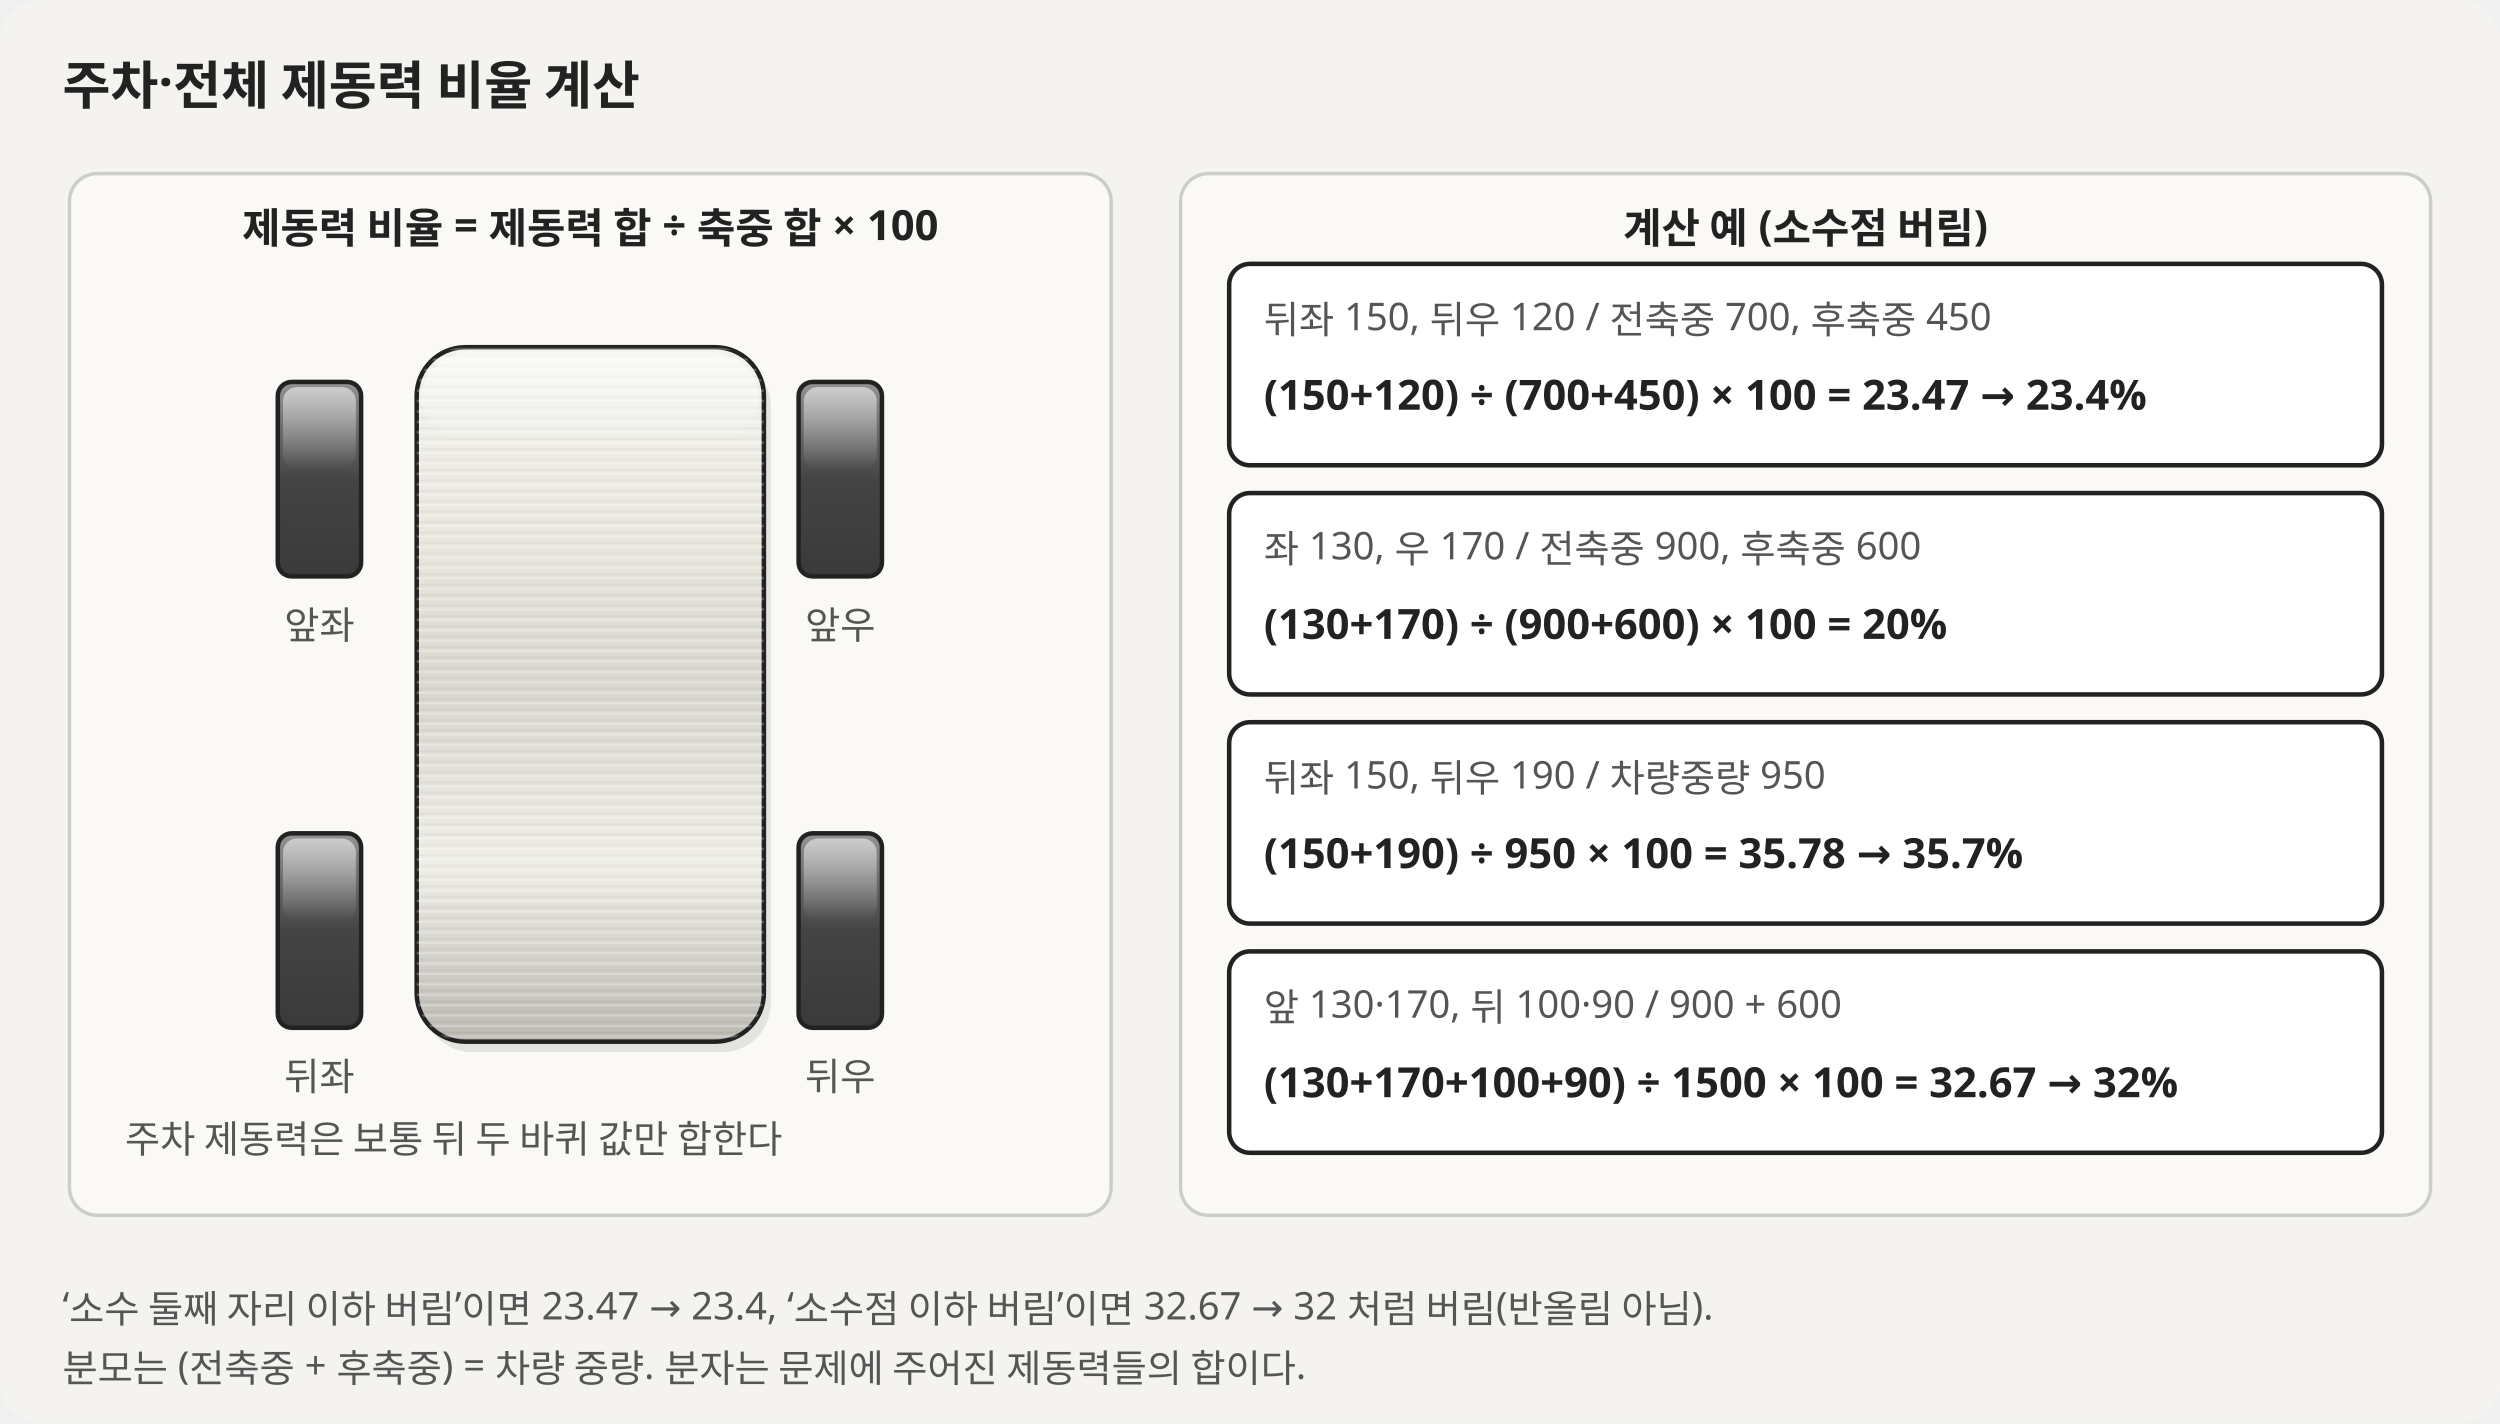
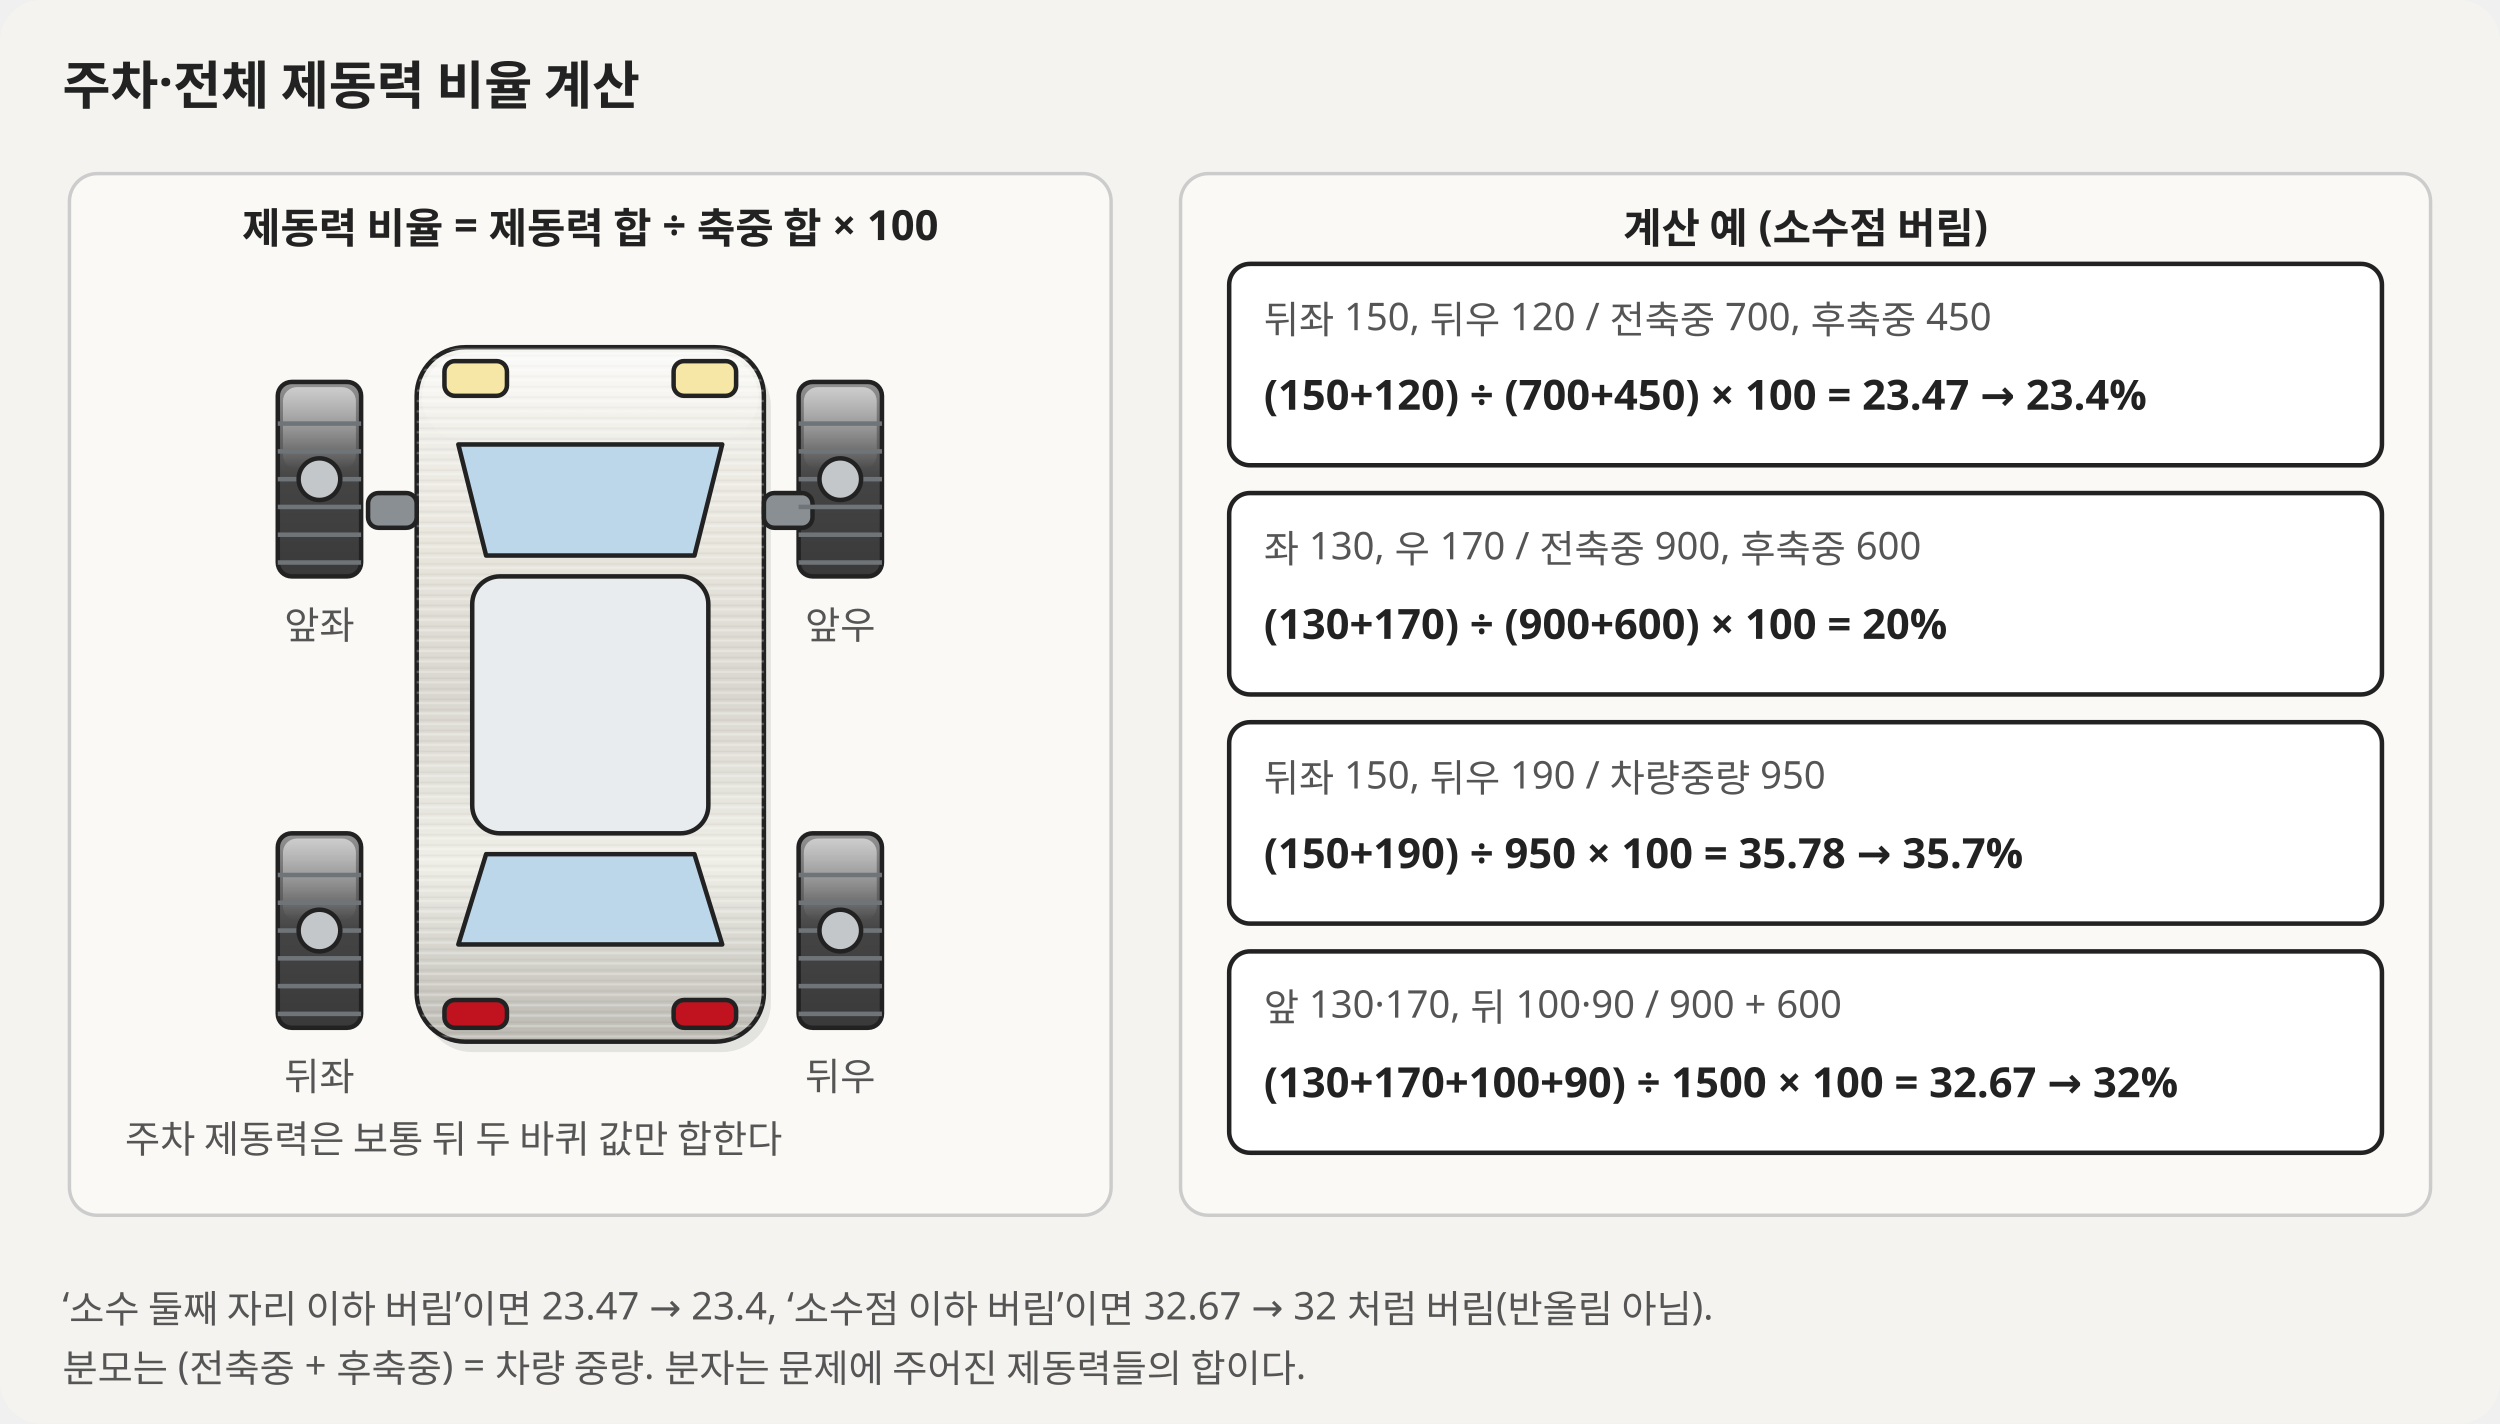
<svg xmlns="http://www.w3.org/2000/svg" viewBox="0 0 720 410" width="720" height="410" role="img" aria-label="네 바퀴 제동력의 합을 차량 중량으로 나눠 비율을 구하는 방법과 네 가지 계산 예">
  <style>
text{font:12px "Apple SD Gothic Neo","Malgun Gothic","Noto Sans KR",sans-serif;fill:#222}
.t{font-size:15px;font-weight:700}.n{font-size:11px;fill:#555}
.l{stroke:#444;stroke-width:.8;fill:none}.d{fill:#444}
.o{stroke:#222;stroke-width:1.3;stroke-linejoin:round}
.k{stroke:#222;stroke-width:1;fill:none}
</style>
  <defs>
    <linearGradient id="mat_gl" x1="0" y1="0" x2="0" y2="1">
      <stop offset="0" stop-color="#fff" stop-opacity=".55" />
      <stop offset="1" stop-color="#fff" stop-opacity="0" />
    </linearGradient>
    <pattern id="mat_br" width="6" height="3" patternUnits="userSpaceOnUse">
      <path d="M0,1.5H6" stroke="#fff" stroke-width=".7" opacity=".5" />
      <path d="M0,.4H6" stroke="#000" stroke-width=".5" opacity=".08" />
    </pattern>
    <linearGradient id="mat_e8e6ddm" x1="0" y1="0" x2="0" y2="1">
      <stop offset="0" stop-color="#f5f4f0" />
      <stop offset="0.28" stop-color="#e8e6dd" />
      <stop offset="0.5" stop-color="#d8d6ce" />
      <stop offset="0.74" stop-color="#efeee7" />
      <stop offset="1" stop-color="#bab8b1" />
    </linearGradient>
    <linearGradient id="mat_444p" x1="0" y1="0" x2="0" y2="1">
      <stop offset="0" stop-color="#939393" />
      <stop offset="0.5" stop-color="#444444" />
      <stop offset="1" stop-color="#3a3a3a" />
    </linearGradient>
  </defs>
  <defs>
    <marker id="a" viewBox="0 0 8 8" refX="7" refY="4" markerWidth="7" markerHeight="7" orient="auto">
      <path d="M0,0L8,4L0,8Z" fill="#444" />
    </marker>
    <marker id="r" viewBox="0 0 8 8" refX="7" refY="4" markerWidth="7" markerHeight="7" orient="auto">
      <path d="M0,0L8,4L0,8Z" fill="#c1121f" />
    </marker>
  </defs>
  <rect width="720" height="410" rx="12" fill="#F4F3EF" />
  <text class="t" x="18" y="30">주차·전체 제동력 비율 계산</text>
  <rect x="20" y="50" width="300" height="300" rx="8" fill="#faf9f5" stroke="#ccc" />
  <text x="170.0" y="70" text-anchor="middle" style="font-weight:700;fill:#222">제동력 비율 = 제동력 합 ÷ 축중 합 × 100</text>
  <rect x="122.0" y="103.0" width="100.0" height="200.0" rx="14" fill="#000" opacity=".09" />
  <rect class="o" x="120" y="100" width="100" height="200" fill="url(#mat_e8e6ddm)" rx="14" />
  <rect x="120.0" y="100.0" width="100.0" height="200.0" rx="14" fill="url(#mat_br)" opacity=".5" pointer-events="none" />
  <rect x="121.5" y="101.5" width="97.0" height="26" rx="14" fill="url(#mat_gl)" pointer-events="none" />
  <rect class="o" x="80" y="110" width="24" height="56" fill="url(#mat_444p)" rx="4" />
  <rect x="81.5" y="111.5" width="21.0" height="23.52" rx="4" fill="url(#mat_gl)" pointer-events="none" />
  <text class="n" x="92" y="184" text-anchor="middle">앞좌</text>
  <rect class="o" x="230" y="110" width="24" height="56" fill="url(#mat_444p)" rx="4" />
  <rect x="231.5" y="111.5" width="21.0" height="23.52" rx="4" fill="url(#mat_gl)" pointer-events="none" />
  <text class="n" x="242" y="184" text-anchor="middle">앞우</text>
  <rect class="o" x="80" y="240" width="24" height="56" fill="url(#mat_444p)" rx="4" />
  <rect x="81.5" y="241.5" width="21.0" height="23.52" rx="4" fill="url(#mat_gl)" pointer-events="none" />
  <text class="n" x="92" y="314" text-anchor="middle">뒤좌</text>
  <rect class="o" x="230" y="240" width="24" height="56" fill="url(#mat_444p)" rx="4" />
  <rect x="231.5" y="241.5" width="21.0" height="23.52" rx="4" fill="url(#mat_gl)" pointer-events="none" />
  <text class="n" x="242" y="314" text-anchor="middle">뒤우</text>
  <text class="n" x="36" y="332" text-anchor="start">주차 제동력은 보통 뒤 두 바퀴 값만 합한다</text>
  <rect x="340" y="50" width="360" height="300" rx="8" fill="#faf9f5" stroke="#ccc" />
  <text x="520.0" y="70" text-anchor="middle" style="font-weight:700;fill:#222">계산 예 (소수점 버림)</text>
  <rect class="o" x="354" y="76" width="332" height="58" fill="#fff" rx="6" />
  <text class="n" x="364" y="96" text-anchor="start">뒤좌 150, 뒤우 120 / 전축중 700, 후축중 450</text>
  <text x="364" y="118" text-anchor="start" style="font-weight:700">(150+120) ÷ (700+450) × 100 = 23.47 → 23.4%</text>
  <rect class="o" x="354" y="142" width="332" height="58" fill="#fff" rx="6" />
  <text class="n" x="364" y="162" text-anchor="start">좌 130, 우 170 / 전축중 900, 후축중 600</text>
  <text x="364" y="184" text-anchor="start" style="font-weight:700">(130+170) ÷ (900+600) × 100 = 20%</text>
  <rect class="o" x="354" y="208" width="332" height="58" fill="#fff" rx="6" />
  <text class="n" x="364" y="228" text-anchor="start">뒤좌 150, 뒤우 190 / 차량중량 950</text>
  <text x="364" y="250" text-anchor="start" style="font-weight:700">(150+190) ÷ 950 × 100 = 35.78 → 35.7%</text>
  <rect class="o" x="354" y="274" width="332" height="58" fill="#fff" rx="6" />
  <text class="n" x="364" y="294" text-anchor="start">앞 130·170, 뒤 100·90 / 900 + 600</text>
  <text x="364" y="316" text-anchor="start" style="font-weight:700">(130+170+100+90) ÷ 1500 × 100 = 32.67 → 32%</text>
  <text class="n" x="18" y="380">‘소수 둘째 자리 이하 버림’이면 23.47 → 23.4, ‘소수점 이하 버림’이면 32.67 → 32 처럼 버림(반올림 아님).</text>
  <text class="n" x="18" y="398">분모는 (전축중 + 후축중) = 차량 중량. 분자는 문제에 주어진 제동력들의 합이다.</text>
+   <g pointer-events="none">
+     <path class="o" d="M132,128L208,128L200,160L140,160Z" fill="#bcd6ea" />
+     <path class="o" d="M140,246L200,246L208,272L132,272Z" fill="#bcd6ea" />
+     <rect class="o" x="136" y="166" width="68" height="74" rx="8" fill="#e9ecee" />
+     <rect class="o" x="128" y="104" width="18" height="10" rx="3" fill="#f6e7a6" />
+     <rect class="o" x="194" y="104" width="18" height="10" rx="3" fill="#f6e7a6" />
+     <rect class="o" x="128" y="288" width="18" height="8" rx="3" fill="#c1121f" />
+     <rect class="o" x="194" y="288" width="18" height="8" rx="3" fill="#c1121f" />
+     <rect class="o" x="106" y="142" width="14" height="10" rx="3" fill="#8a8f93" />
+     <rect class="o" x="220" y="142" width="14" height="10" rx="3" fill="#8a8f93" />
+     <path d="M80,122h24" stroke="#6f7478" stroke-width="1.3" />
+     <path d="M80,130h24" stroke="#6f7478" stroke-width="1.3" />
+     <path d="M80,138h24" stroke="#6f7478" stroke-width="1.3" />
+     <path d="M80,146h24" stroke="#6f7478" stroke-width="1.3" />
+     <path d="M80,154h24" stroke="#6f7478" stroke-width="1.3" />
+     <path d="M80,162h24" stroke="#6f7478" stroke-width="1.3" />
+     <circle class="o" cx="92" cy="138" r="6" fill="#c3c7ca" />
+     <path d="M230,122h24" stroke="#6f7478" stroke-width="1.3" />
+     <path d="M230,130h24" stroke="#6f7478" stroke-width="1.3" />
+     <path d="M230,138h24" stroke="#6f7478" stroke-width="1.3" />
+     <path d="M230,146h24" stroke="#6f7478" stroke-width="1.3" />
+     <path d="M230,154h24" stroke="#6f7478" stroke-width="1.3" />
+     <path d="M230,162h24" stroke="#6f7478" stroke-width="1.3" />
+     <circle class="o" cx="242" cy="138" r="6" fill="#c3c7ca" />
+     <path d="M80,252h24" stroke="#6f7478" stroke-width="1.3" />
+     <path d="M80,260h24" stroke="#6f7478" stroke-width="1.3" />
+     <path d="M80,268h24" stroke="#6f7478" stroke-width="1.3" />
+     <path d="M80,276h24" stroke="#6f7478" stroke-width="1.3" />
+     <path d="M80,284h24" stroke="#6f7478" stroke-width="1.3" />
+     <path d="M80,292h24" stroke="#6f7478" stroke-width="1.3" />
+     <circle class="o" cx="92" cy="268" r="6" fill="#c3c7ca" />
+     <path d="M230,252h24" stroke="#6f7478" stroke-width="1.3" />
+     <path d="M230,260h24" stroke="#6f7478" stroke-width="1.3" />
+     <path d="M230,268h24" stroke="#6f7478" stroke-width="1.3" />
+     <path d="M230,276h24" stroke="#6f7478" stroke-width="1.3" />
+     <path d="M230,284h24" stroke="#6f7478" stroke-width="1.3" />
+     <path d="M230,292h24" stroke="#6f7478" stroke-width="1.3" />
+     <circle class="o" cx="242" cy="268" r="6" fill="#c3c7ca" />
+   </g>
</svg>
